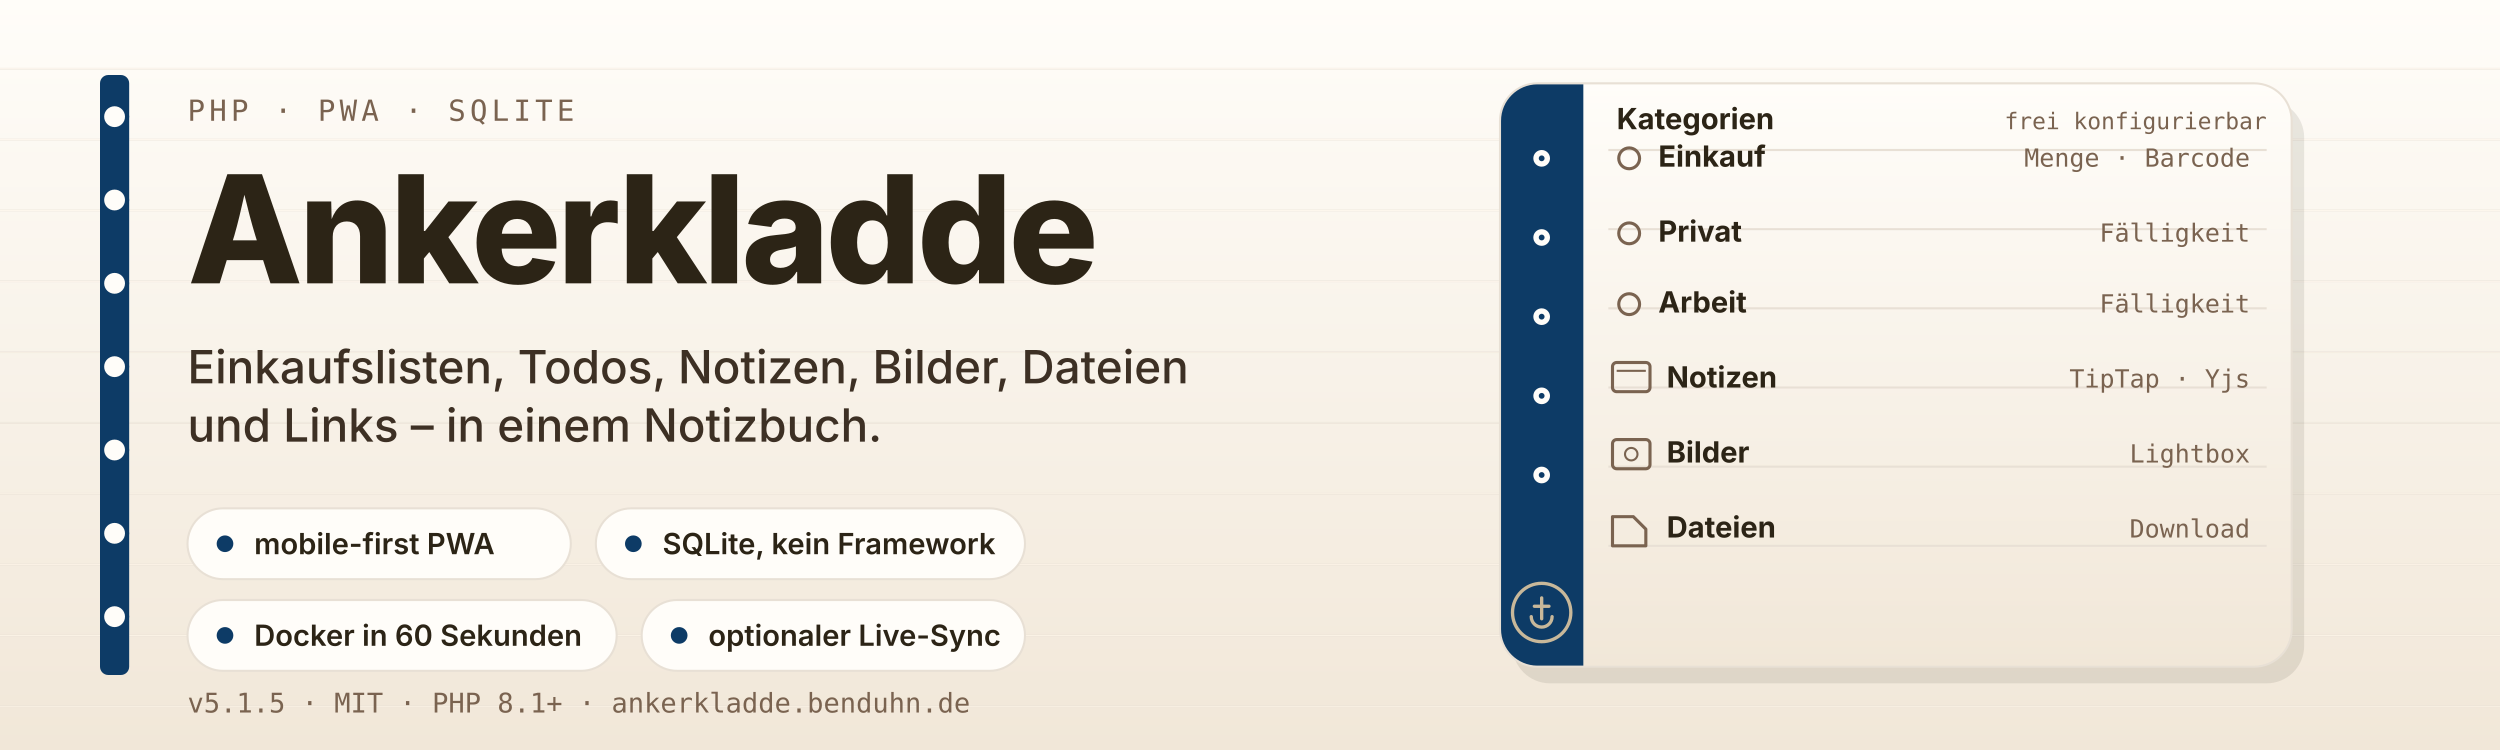
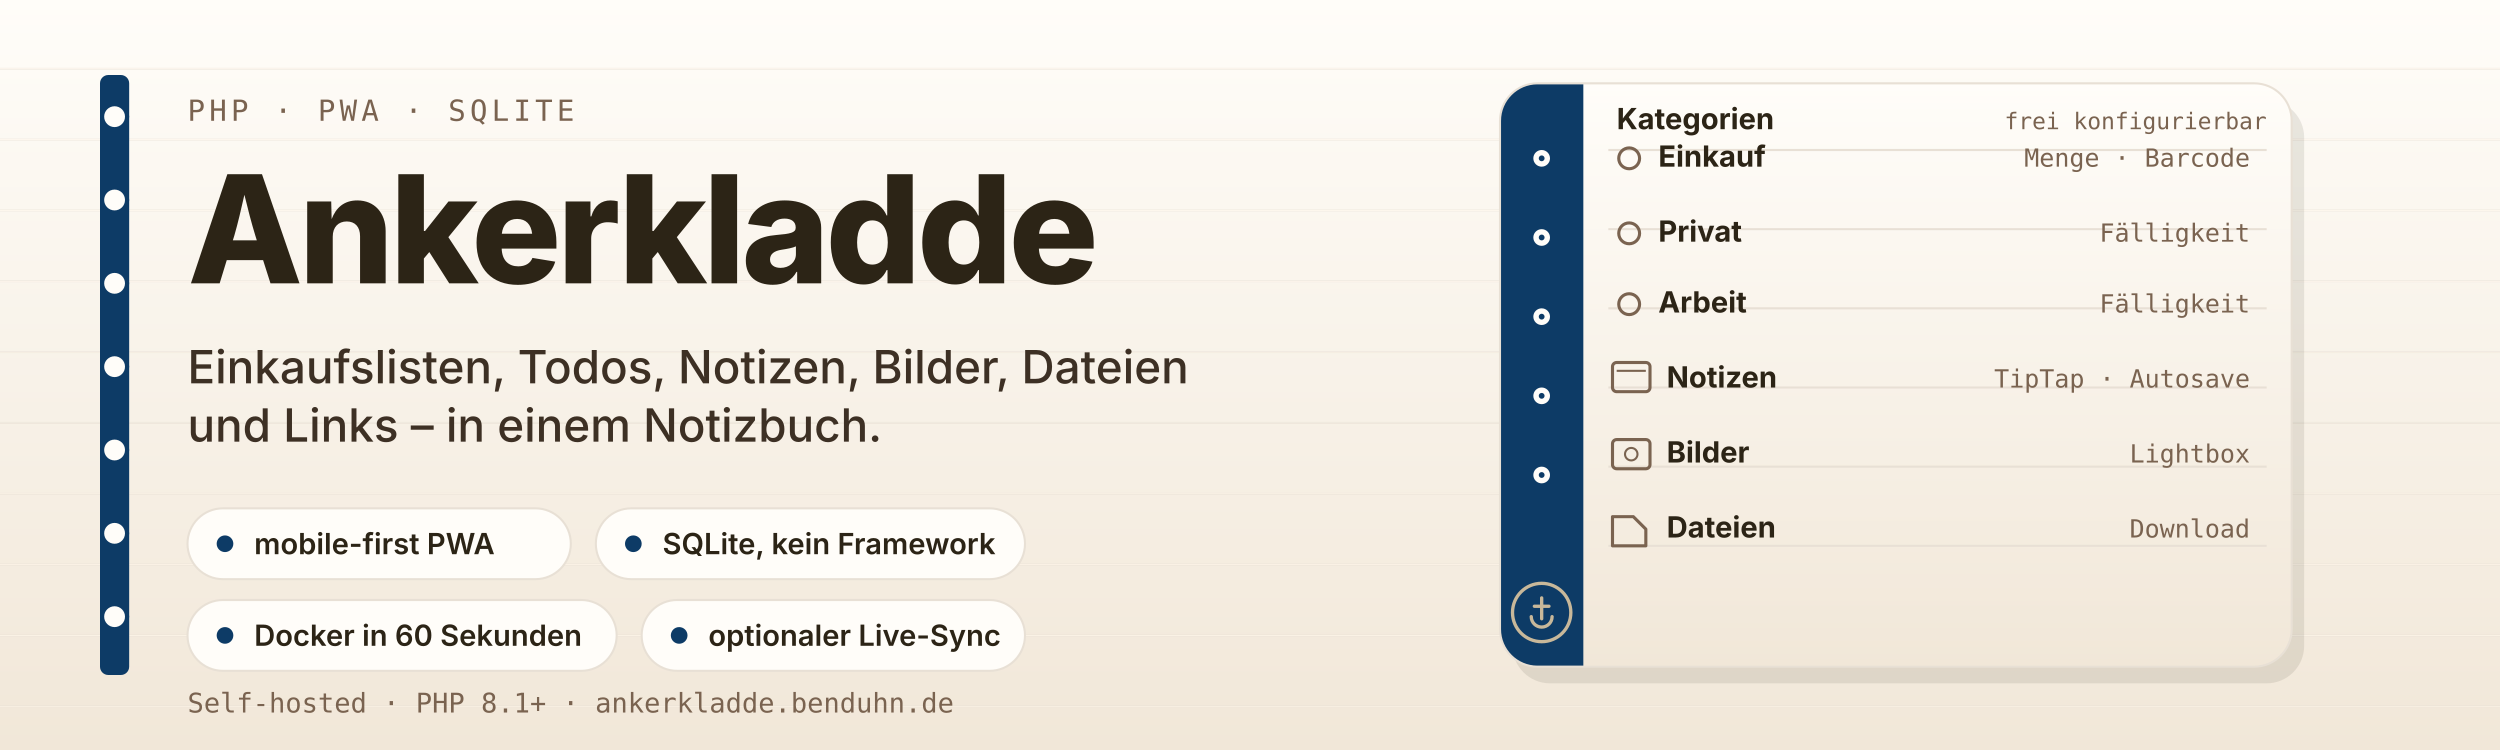
<svg xmlns="http://www.w3.org/2000/svg" width="1200" height="360" viewBox="0 0 1200 360" role="img" aria-labelledby="heroTitle heroDesc">
  <defs>
    <linearGradient id="paper" x1="0" x2="0" y1="0" y2="1">
      <stop offset="0" stop-color="#fffdf9" />
      <stop offset="1" stop-color="#f1e7d8" />
    </linearGradient>
    <linearGradient id="navy" x1="0" x2="1" y1="0" y2="1">
      <stop offset="0" stop-color="#0d3b66" />
      <stop offset="1" stop-color="#08284a" />
    </linearGradient>
    <pattern id="rules" width="100" height="34" patternUnits="userSpaceOnUse">
      <path d="M0 33 H100" stroke="#e8e0d5" stroke-width="1" />
    </pattern>
    <clipPath id="card">
      <rect x="0" y="0" width="380" height="280" rx="18" />
    </clipPath>
  </defs>
  <rect width="1200" height="360" fill="url(#paper)" />
  <rect x="0" y="0" width="1200" height="360" fill="url(#rules)" opacity="0.55" />
  <g transform="translate(48 36)">
    <rect x="0" y="0" width="14" height="288" rx="4" fill="#0d3b66" />
    <circle cx="7" cy="20" r="6" fill="#fffdf9" stroke="#0d3b66" stroke-width="2" />
    <circle cx="7" cy="60" r="6" fill="#fffdf9" stroke="#0d3b66" stroke-width="2" />
    <circle cx="7" cy="100" r="6" fill="#fffdf9" stroke="#0d3b66" stroke-width="2" />
    <circle cx="7" cy="140" r="6" fill="#fffdf9" stroke="#0d3b66" stroke-width="2" />
    <circle cx="7" cy="180" r="6" fill="#fffdf9" stroke="#0d3b66" stroke-width="2" />
    <circle cx="7" cy="220" r="6" fill="#fffdf9" stroke="#0d3b66" stroke-width="2" />
    <circle cx="7" cy="260" r="6" fill="#fffdf9" stroke="#0d3b66" stroke-width="2" />
    <text x="42" y="22" font-family="ui-monospace, SFMono-Regular, Menlo, monospace" font-size="14" letter-spacing="2" fill="#7a6350">PHP · PWA · SQLITE</text>
    <text x="42" y="100" font-family="-apple-system, BlinkMacSystemFont, 'Segoe UI', sans-serif" font-size="72" font-weight="800" fill="#2c2416" letter-spacing="-2">Ankerkladde</text>
    <text x="42" y="148" font-family="-apple-system, BlinkMacSystemFont, 'Segoe UI', sans-serif" font-size="22" font-weight="500" fill="#3d3024">
      <tspan x="42" dy="0">Einkaufslisten, Todos, Notizen, Bilder, Dateien</tspan>
      <tspan x="42" dy="28">und Links – in einem Notizbuch.</tspan>
    </text>
    <g transform="translate(42 208)" font-family="-apple-system, BlinkMacSystemFont, 'Segoe UI', sans-serif" font-size="14" font-weight="600">
      <g>
        <rect width="184" height="34" rx="17" fill="#fffdf9" stroke="#e8e0d5" />
        <circle cx="18" cy="17" r="4" fill="#0d3b66" />
        <text x="32" y="22" fill="#2c2416">mobile-first PWA</text>
      </g>
      <g transform="translate(196 0)">
        <rect width="206" height="34" rx="17" fill="#fffdf9" stroke="#e8e0d5" />
        <circle cx="18" cy="17" r="4" fill="#0d3b66" />
        <text x="32" y="22" fill="#2c2416">SQLite, kein Framework</text>
      </g>
      <g transform="translate(0 44)">
        <rect width="206" height="34" rx="17" fill="#fffdf9" stroke="#e8e0d5" />
        <circle cx="18" cy="17" r="4" fill="#0d3b66" />
        <text x="32" y="22" fill="#2c2416">Docker in 60 Sekunden</text>
      </g>
      <g transform="translate(218 44)">
        <rect width="184" height="34" rx="17" fill="#fffdf9" stroke="#e8e0d5" />
        <circle cx="18" cy="17" r="4" fill="#0d3b66" />
        <text x="32" y="22" fill="#2c2416">optionaler Live-Sync</text>
      </g>
    </g>
-     <text x="42" y="306" font-family="ui-monospace, SFMono-Regular, Menlo, monospace" font-size="13" fill="#7a6350">v5.1.5  ·  MIT  ·  PHP 8.1+  ·  ankerkladde.benduhn.de</text>
+     <text x="42" y="306" font-family="ui-monospace, SFMono-Regular, Menlo, monospace" font-size="13" fill="#7a6350">Self-hosted · PHP 8.1+ · ankerkladde.benduhn.de</text>
  </g>
  <g transform="translate(720 40)">
    <rect x="6" y="8" width="380" height="280" rx="18" fill="#2c2416" opacity="0.10" />
    <g clip-path="url(#card)">
      <rect width="380" height="280" fill="url(#paper)" />
      <rect x="0" y="0" width="40" height="280" fill="#0d3b66" />
      <circle cx="20" cy="36" r="5" fill="#fffdf9" stroke="#0d3b66" stroke-width="2" />
      <circle cx="20" cy="36" r="1.4" fill="#0d3b66" />
      <circle cx="20" cy="74" r="5" fill="#fffdf9" stroke="#0d3b66" stroke-width="2" />
      <circle cx="20" cy="74" r="1.4" fill="#0d3b66" />
      <circle cx="20" cy="112" r="5" fill="#fffdf9" stroke="#0d3b66" stroke-width="2" />
      <circle cx="20" cy="112" r="1.4" fill="#0d3b66" />
      <circle cx="20" cy="150" r="5" fill="#fffdf9" stroke="#0d3b66" stroke-width="2" />
      <circle cx="20" cy="150" r="1.4" fill="#0d3b66" />
      <circle cx="20" cy="188" r="5" fill="#fffdf9" stroke="#0d3b66" stroke-width="2" />
      <circle cx="20" cy="188" r="1.4" fill="#0d3b66" />
      <g stroke="#e8e0d5" stroke-width="1">
        <line x1="52" y1="32" x2="368" y2="32" />
        <line x1="52" y1="70" x2="368" y2="70" />
        <line x1="52" y1="108" x2="368" y2="108" />
        <line x1="52" y1="146" x2="368" y2="146" />
        <line x1="52" y1="184" x2="368" y2="184" />
        <line x1="52" y1="222" x2="368" y2="222" />
      </g>
      <text x="56" y="22" font-family="-apple-system, BlinkMacSystemFont, 'Segoe UI', sans-serif" font-size="14" font-weight="700" fill="#2c2416">Kategorien</text>
      <text x="56" y="22" font-family="ui-monospace, SFMono-Regular, Menlo, monospace" font-size="11" fill="#7a6350" />
      <text x="368" y="22" text-anchor="end" font-family="ui-monospace, SFMono-Regular, Menlo, monospace" font-size="11" fill="#7a6350">frei konfigurierbar</text>
      <g font-family="-apple-system, BlinkMacSystemFont, 'Segoe UI', sans-serif" font-size="14" fill="#2c2416">
        <g transform="translate(56 40)">
          <circle cx="6" cy="-4" r="5" fill="none" stroke="#7a6350" stroke-width="1.5" />
          <text x="20" y="0" font-weight="700">Einkauf</text>
          <text x="304" y="0" text-anchor="end" font-family="ui-monospace, SFMono-Regular, Menlo, monospace" font-size="12" fill="#7a6350">Menge · Barcode</text>
        </g>
        <g transform="translate(56 76)">
          <circle cx="6" cy="-4" r="5" fill="none" stroke="#7a6350" stroke-width="1.5" />
          <text x="20" y="0" font-weight="700">Privat</text>
          <text x="304" y="0" text-anchor="end" font-family="ui-monospace, SFMono-Regular, Menlo, monospace" font-size="12" fill="#7a6350">Fälligkeit</text>
        </g>
        <g transform="translate(56 110)">
          <circle cx="6" cy="-4" r="5" fill="none" stroke="#7a6350" stroke-width="1.5" />
          <text x="20" y="0" font-weight="700">Arbeit</text>
          <text x="304" y="0" text-anchor="end" font-family="ui-monospace, SFMono-Regular, Menlo, monospace" font-size="12" fill="#7a6350">Fälligkeit</text>
        </g>
        <g transform="translate(56 146)">
          <rect x="-2" y="-12" width="18" height="14" rx="2" fill="none" stroke="#7a6350" stroke-width="1.5" />
          <line x1="0" y1="-8" x2="14" y2="-8" stroke="#7a6350" stroke-width="1" />
          <text x="24" y="0" font-weight="700">Notizen</text>
-           <text x="304" y="0" text-anchor="end" font-family="ui-monospace, SFMono-Regular, Menlo, monospace" font-size="12" fill="#7a6350">TipTap · Yjs</text>
+           <text x="304" y="0" text-anchor="end" font-family="ui-monospace, SFMono-Regular, Menlo, monospace" font-size="12" fill="#7a6350">TipTap · Autosave</text>
        </g>
        <g transform="translate(56 182)">
          <rect x="-2" y="-11" width="18" height="14" rx="2" fill="none" stroke="#7a6350" stroke-width="1.5" />
          <circle cx="7" cy="-4" r="3" fill="none" stroke="#7a6350" stroke-width="1" />
          <text x="24" y="0" font-weight="700">Bilder</text>
          <text x="304" y="0" text-anchor="end" font-family="ui-monospace, SFMono-Regular, Menlo, monospace" font-size="12" fill="#7a6350">Lightbox</text>
        </g>
        <g transform="translate(56 218)">
          <path d="M-2 -10 L8 -10 L14 -4 L14 4 L-2 4 Z" fill="none" stroke="#7a6350" stroke-width="1.5" stroke-linejoin="round" />
          <text x="24" y="0" font-weight="700">Dateien</text>
          <text x="304" y="0" text-anchor="end" font-family="ui-monospace, SFMono-Regular, Menlo, monospace" font-size="12" fill="#7a6350">Download</text>
        </g>
      </g>
    </g>
    <rect width="380" height="280" rx="18" fill="none" stroke="#e8e0d5" />
    <g transform="translate(20 254)">
      <circle r="14" fill="none" stroke="#c8b89a" stroke-width="1.6" />
      <path d="M0 -7 v10 M-5 2 a5 5 0 0 0 10 0 M-3.5 -3 h7" fill="none" stroke="#c8b89a" stroke-width="1.6" stroke-linecap="round" stroke-linejoin="round" />
    </g>
  </g>
</svg>
